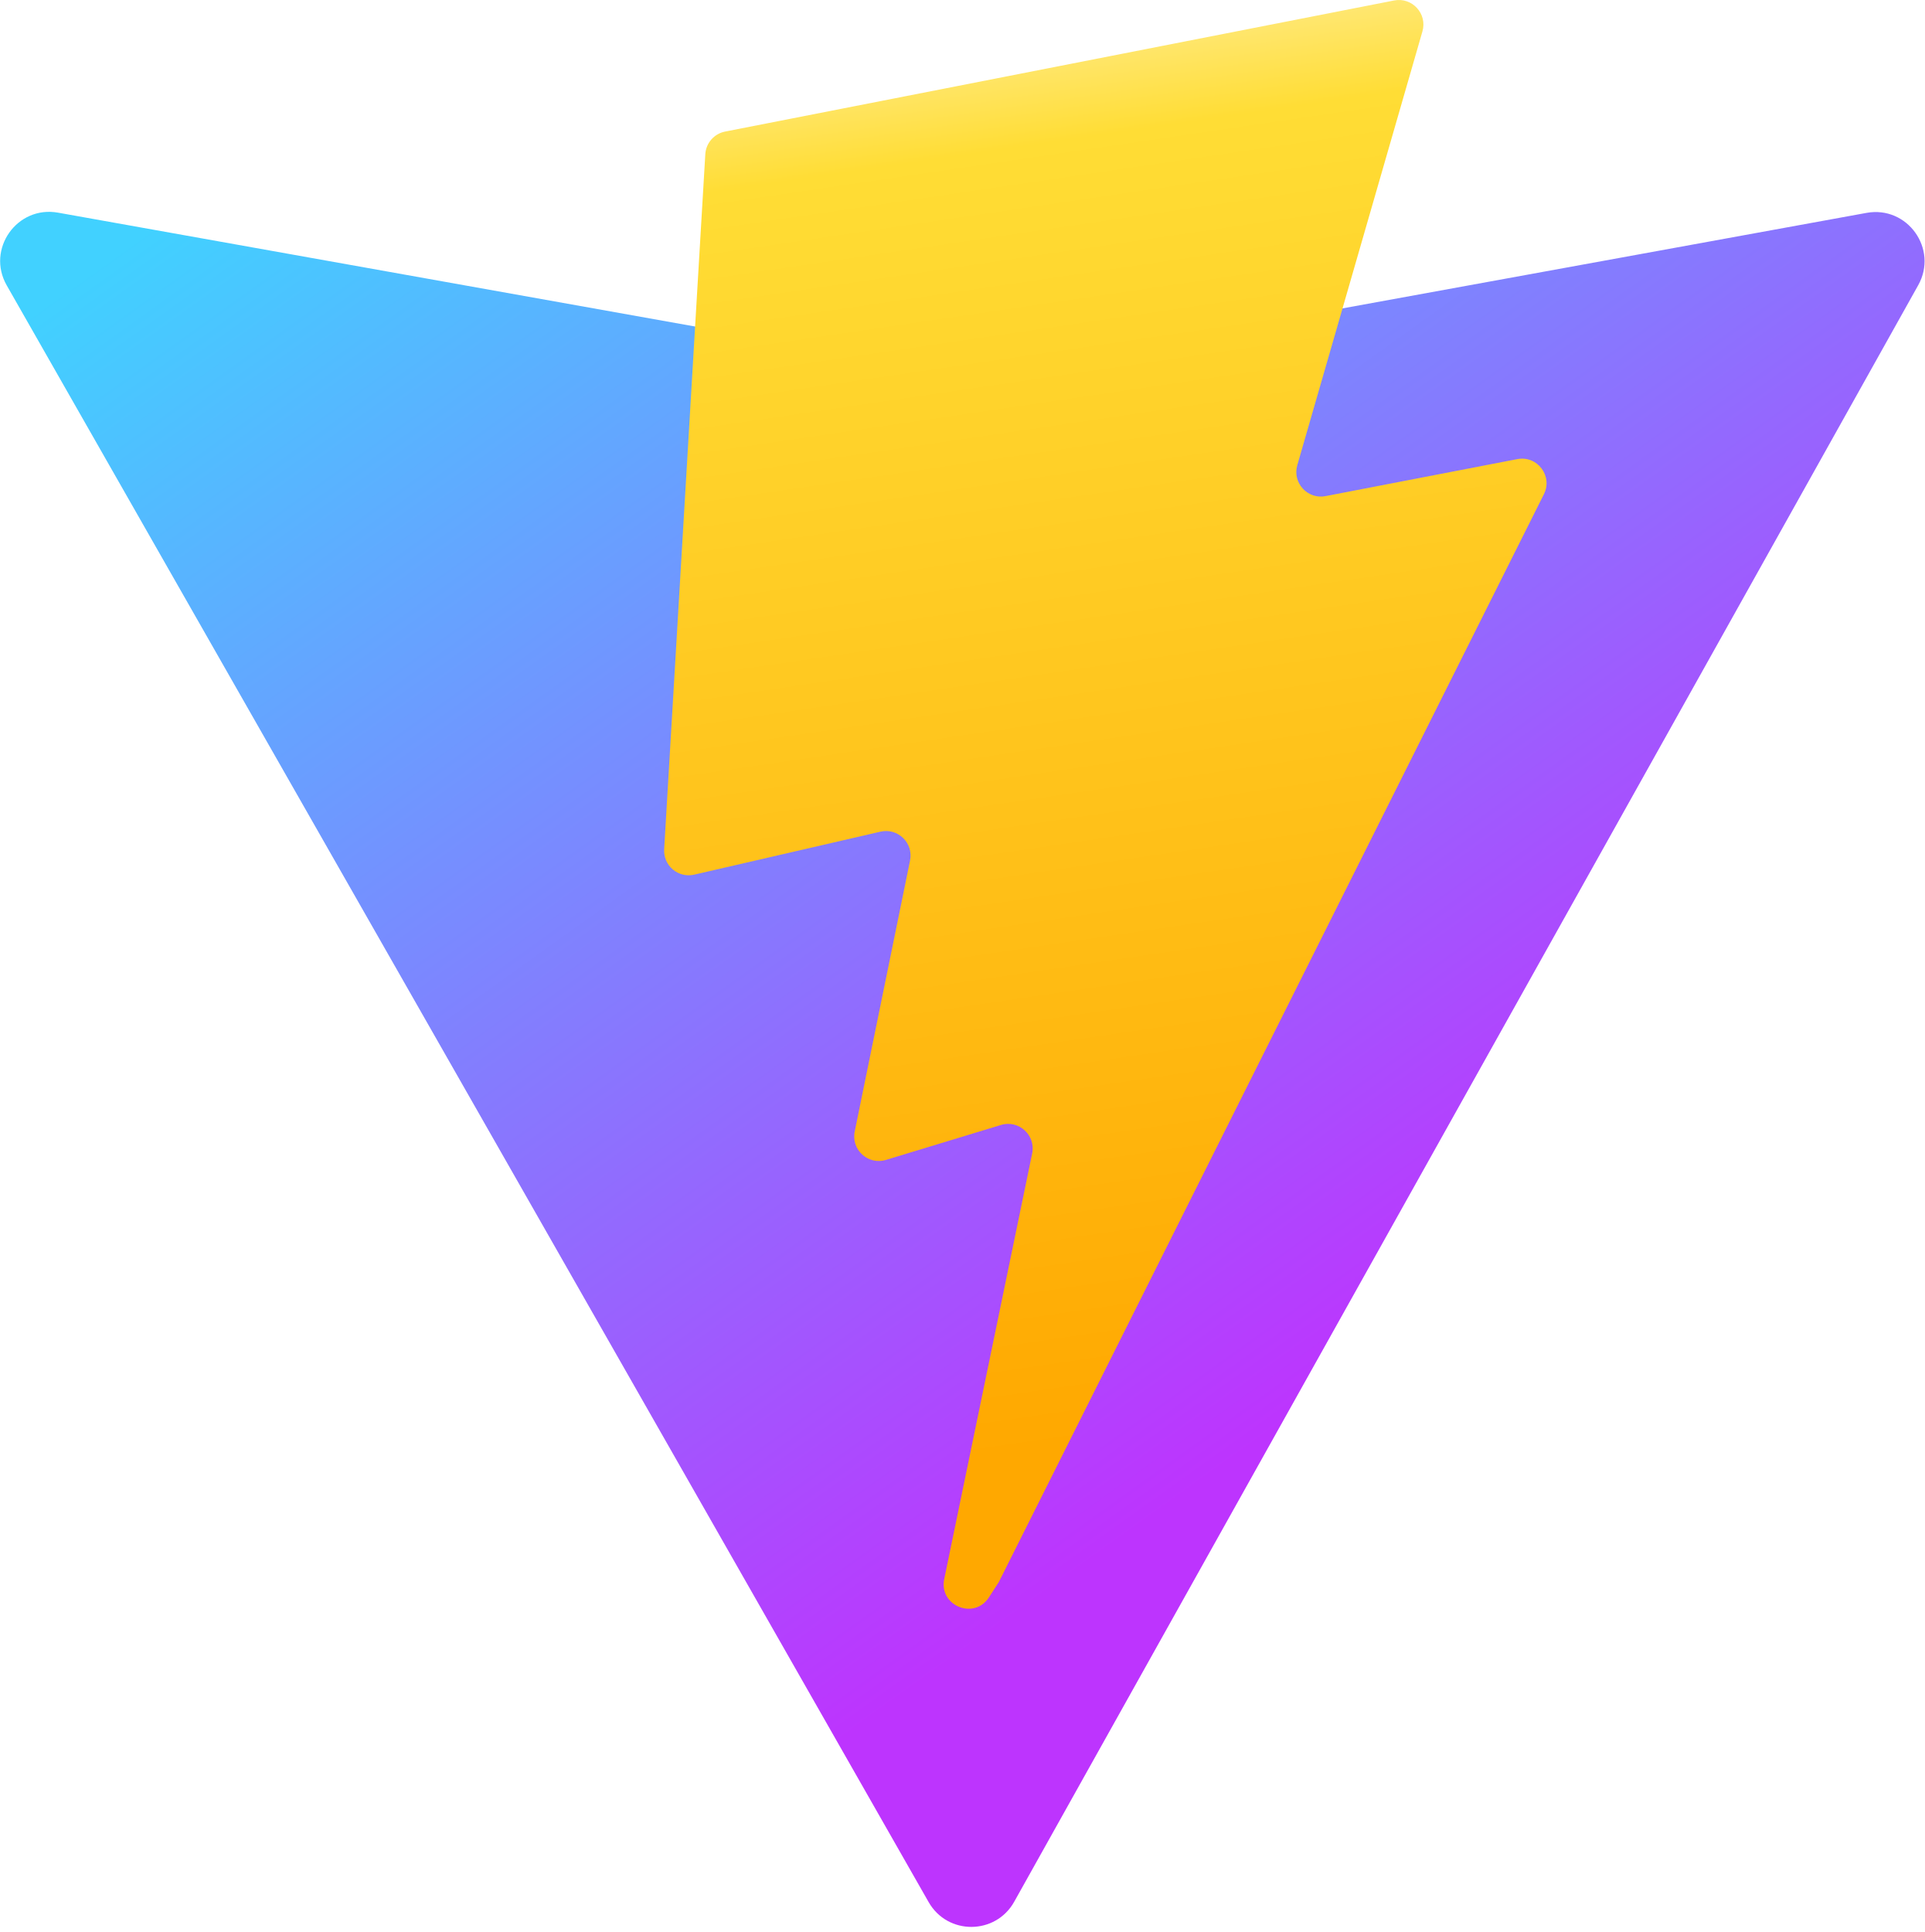
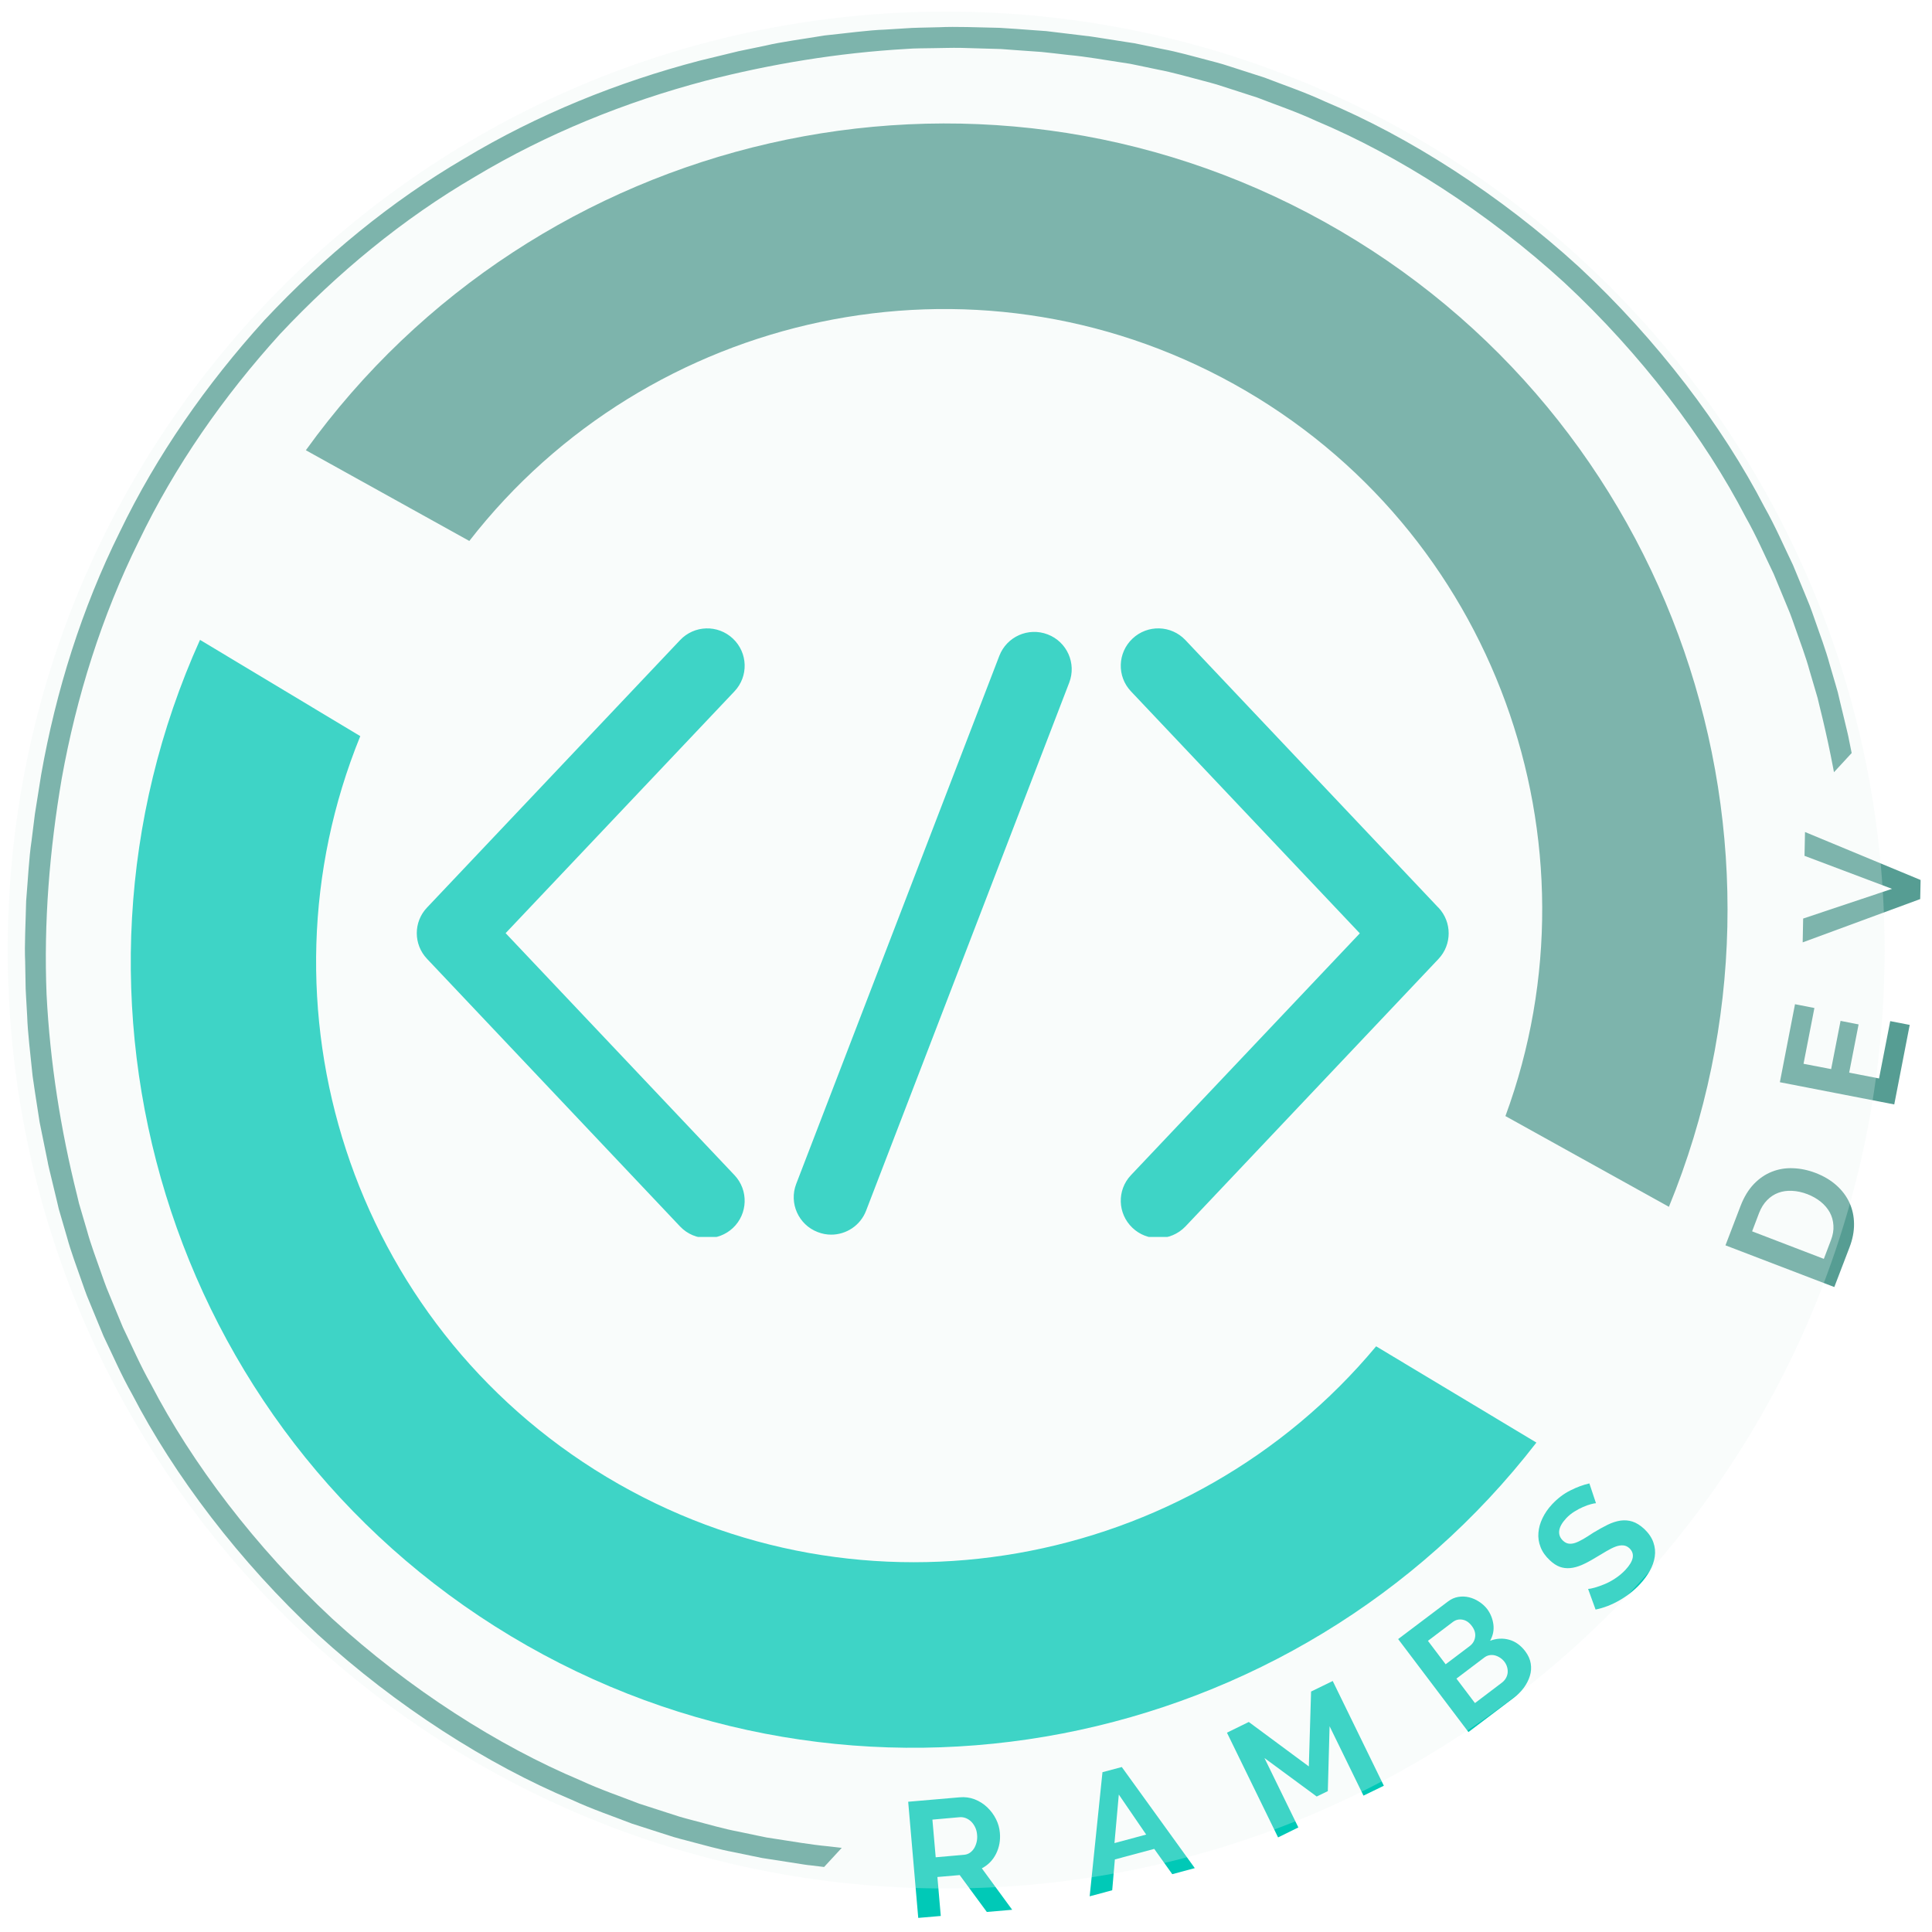
- <svg xmlns="http://www.w3.org/2000/svg" aria-hidden="true" role="img" class="iconify iconify--logos" width="31.88" height="32" preserveAspectRatio="xMidYMid meet" viewBox="0 0 256 257">
+ <svg xmlns="http://www.w3.org/2000/svg" width="500" zoomAndPan="magnify" viewBox="0 0 375 375" height="500" preserveAspectRatio="xMidYMid meet" version="1.0">
  <defs>
-     <linearGradient id="IconifyId1813088fe1fbc01fb466" x1="-.828%" x2="57.636%" y1="7.652%" y2="78.411%">
-       <stop offset="0%" stop-color="#41D1FF" />
-       <stop offset="100%" stop-color="#BD34FE" />
-     </linearGradient>
-     <linearGradient id="IconifyId1813088fe1fbc01fb467" x1="43.376%" x2="50.316%" y1="2.242%" y2="89.03%">
-       <stop offset="0%" stop-color="#FFEA83" />
-       <stop offset="8.333%" stop-color="#FFDD35" />
-       <stop offset="100%" stop-color="#FFA800" />
-     </linearGradient>
+     <filter x="0%" y="0%" width="100%" height="100%" id="6c4a0baf43">
+       <feColorMatrix values="0 0 0 0 1 0 0 0 0 1 0 0 0 0 1 0 0 0 1 0" color-interpolation-filters="sRGB" />
+     </filter>
+     <g />
+     <clipPath id="4f13e8c3a2">
+       <path d="M 4 5 L 364 5 L 364 364 L 4 364 Z M 4 5 " clip-rule="nonzero" />
+     </clipPath>
+     <clipPath id="a9fe149b82">
+       <path d="M 173.773 -70.602 L 382.098 121.566 L 137.27 386.977 L -71.055 194.809 Z M 173.773 -70.602 " clip-rule="nonzero" />
+     </clipPath>
+     <clipPath id="ecc8adcd93">
+       <path d="M 173.773 -70.602 L 439.18 174.227 L 194.352 439.637 L -71.055 194.809 Z M 173.773 -70.602 " clip-rule="nonzero" />
+     </clipPath>
+     <clipPath id="38667daf0f">
+       <path d="M 80.406 121.074 L 282 121.074 L 282 240.09 L 80.406 240.09 Z M 80.406 121.074 " clip-rule="nonzero" />
+     </clipPath>
+     <clipPath id="cf81af7f42">
+       <path d="M 25 124 L 299 124 L 299 340 L 25 340 Z M 25 124 " clip-rule="nonzero" />
+     </clipPath>
+     <clipPath id="37488eefd3">
+       <path d="M -30.578 239.742 L 47.844 109.184 L 307.234 264.984 L 228.812 395.547 Z M -30.578 239.742 " clip-rule="nonzero" />
+     </clipPath>
+     <clipPath id="2776307c1a">
+       <path d="M -30.578 239.742 L 126.781 -22.242 L 386.172 133.562 L 228.812 395.547 Z M -30.578 239.742 " clip-rule="nonzero" />
+     </clipPath>
+     <clipPath id="d9cc9264f6">
+       <path d="M 59 23 L 336 23 L 336 235 L 59 235 Z M 59 23 " clip-rule="nonzero" />
+     </clipPath>
+     <clipPath id="9e877cedc0">
+       <path d="M 389.344 116.395 L 315.43 249.559 L 50.867 102.711 L 124.781 -30.453 Z M 389.344 116.395 " clip-rule="nonzero" />
+     </clipPath>
+     <clipPath id="f380539233">
+       <path d="M 389.344 116.395 L 241.023 383.602 L -23.539 236.754 L 124.781 -30.453 Z M 389.344 116.395 " clip-rule="nonzero" />
+     </clipPath>
+     <mask id="9c0e9cf212">
+       <g filter="url(#6c4a0baf43)">
+         <rect x="-37.5" width="450" fill="#000000" y="-37.5" height="450" fill-opacity="0.267" />
+       </g>
+     </mask>
+     <clipPath id="de5f25bfe8">
+       <path d="M 0.5 0.25 L 364.801 0.25 L 364.801 364.551 L 0.5 364.551 Z M 0.5 0.25 " clip-rule="nonzero" />
+     </clipPath>
+     <clipPath id="0cce9dbe59">
+       <path d="M 182.652 0.25 C 82.051 0.25 0.5 81.801 0.5 182.402 C 0.5 283 82.051 364.551 182.652 364.551 C 283.25 364.551 364.801 283 364.801 182.402 C 364.801 81.801 283.25 0.25 182.652 0.25 " clip-rule="nonzero" />
+     </clipPath>
+     <clipPath id="33a9c0ef6e">
+       <rect x="0" width="365" y="0" height="365" />
+     </clipPath>
  </defs>
-   <path fill="url(#IconifyId1813088fe1fbc01fb466)" d="M255.153 37.938L134.897 252.976c-2.483 4.44-8.862 4.466-11.382.048L.875 37.958c-2.746-4.814 1.371-10.646 6.827-9.67l120.385 21.517a6.537 6.537 0 0 0 2.322-.004l117.867-21.483c5.438-.991 9.574 4.796 6.877 9.62Z" />
-   <path fill="url(#IconifyId1813088fe1fbc01fb467)" d="M185.432.063L96.44 17.501a3.268 3.268 0 0 0-2.634 3.014l-5.474 92.456a3.268 3.268 0 0 0 3.997 3.378l24.777-5.718c2.318-.535 4.413 1.507 3.936 3.838l-7.361 36.047c-.495 2.426 1.782 4.5 4.151 3.78l15.304-4.649c2.372-.72 4.652 1.36 4.15 3.788l-11.698 56.621c-.732 3.542 3.979 5.473 5.943 2.437l1.313-2.028l72.516-144.72c1.215-2.423-.88-5.186-3.54-4.672l-25.505 4.922c-2.396.462-4.435-1.77-3.759-4.114l16.646-57.705c.677-2.35-1.37-4.583-3.769-4.113Z" />
+   <g clip-path="url(#4f13e8c3a2)">
+     <g clip-path="url(#a9fe149b82)">
+       <g clip-path="url(#ecc8adcd93)">
+         <path fill="#569d93" d="M 275.918 334.742 C 261.984 343.094 246.824 349.223 231.215 353.352 C 218.438 356.641 205.391 358.777 192.242 359.535 C 190.492 359.684 188.738 359.641 186.984 359.688 C 185.234 359.703 183.48 359.77 181.727 359.746 L 176.473 359.594 L 173.848 359.516 L 171.227 359.324 L 165.98 358.953 C 164.238 358.789 162.5 358.555 160.758 358.367 C 157.266 358.043 153.812 357.414 150.344 356.895 C 149.844 356.82 149.32 356.738 148.777 356.652 C 148.234 356.543 147.676 356.426 147.09 356.305 C 145.922 356.059 144.664 355.797 143.328 355.516 C 140.637 355.016 137.691 354.164 134.445 353.312 C 133.641 353.09 132.805 352.891 131.969 352.637 C 131.141 352.367 130.293 352.098 129.43 351.82 C 127.703 351.262 125.914 350.684 124.07 350.09 C 120.461 348.68 116.551 347.375 112.645 345.559 C 96.758 338.895 79.438 327.855 64.469 314.164 C 49.617 300.348 37.219 283.973 29.297 268.676 C 27.172 264.926 25.555 261.133 23.859 257.648 C 23.117 255.859 22.398 254.125 21.703 252.449 C 21.359 251.613 21.02 250.789 20.688 249.98 C 20.363 249.172 20.102 248.355 19.812 247.57 C 18.703 244.406 17.617 241.535 16.898 238.895 C 16.512 237.582 16.148 236.352 15.812 235.207 C 15.645 234.637 15.484 234.086 15.328 233.555 C 15.199 233.02 15.078 232.504 14.961 232.012 C 11.758 219.234 9.711 206.184 9.039 193.027 C 8.469 179.012 9.621 164.965 11.98 151.121 C 14.84 135.227 19.727 119.621 26.93 105.059 C 33.957 90.41 43.391 76.934 54.34 64.855 C 65.5 52.969 78.172 42.48 92.207 34.293 C 106.141 25.941 121.305 19.812 136.914 15.684 C 149.688 12.395 162.738 10.258 175.887 9.5 C 177.633 9.352 179.391 9.395 181.141 9.348 C 182.895 9.332 184.645 9.262 186.398 9.289 L 191.652 9.441 L 194.281 9.516 L 196.902 9.711 L 202.145 10.082 C 203.891 10.246 205.625 10.48 207.367 10.668 C 210.863 10.988 214.312 11.621 217.781 12.141 C 218.281 12.215 218.805 12.297 219.352 12.383 C 219.891 12.492 220.449 12.609 221.039 12.73 C 222.203 12.973 223.461 13.238 224.797 13.516 C 227.492 14.02 230.438 14.871 233.68 15.719 C 234.488 15.945 235.32 16.141 236.156 16.398 C 236.988 16.664 237.836 16.938 238.699 17.215 C 240.422 17.77 242.211 18.348 244.055 18.945 C 247.664 20.352 251.578 21.66 255.484 23.477 C 271.371 30.141 288.688 41.176 303.656 54.871 C 318.508 68.684 330.906 85.059 338.828 100.359 C 340.953 104.105 342.57 107.898 344.266 111.383 C 345.008 113.176 345.727 114.91 346.422 116.582 C 346.766 117.422 347.105 118.246 347.441 119.051 C 347.762 119.863 348.027 120.68 348.312 121.465 C 349.422 124.629 350.512 127.5 351.227 130.141 C 351.613 131.449 351.977 132.684 352.312 133.824 C 352.48 134.398 352.645 134.949 352.797 135.48 C 352.926 136.016 353.047 136.531 353.164 137.02 C 356.367 149.801 358.414 162.852 359.086 176.004 C 359.66 190.023 358.508 204.07 356.145 217.914 C 353.289 233.805 348.398 249.414 341.195 263.973 C 334.168 278.625 324.734 292.102 313.785 304.18 C 302.625 316.066 289.953 326.555 275.918 334.742 Z M 316.848 306.844 L 316.855 306.828 C 328.035 294.492 337.684 280.73 344.887 265.77 C 352.258 250.895 357.262 234.938 360.133 218.688 L 361.348 211.055 C 361.348 211.055 361.613 208.945 362.008 205.781 C 362.492 202.621 362.695 198.367 363.051 194.129 C 363.145 189.875 363.391 185.629 363.246 182.441 C 363.184 179.254 363.145 177.129 363.145 177.129 C 363.145 177.129 363.129 176.598 363.074 175.668 C 363.02 174.742 362.945 173.414 362.852 171.824 C 362.754 168.633 362.227 164.414 361.797 160.184 C 361.516 158.078 361.16 155.984 360.867 154.012 C 360.715 153.027 360.566 152.074 360.426 151.172 C 360.246 150.277 360.074 149.434 359.914 148.652 C 359.277 145.527 358.855 143.441 358.855 143.441 C 358.855 143.441 358.785 142.965 358.605 142.262 C 358.438 141.559 358.211 140.621 357.988 139.684 C 357.535 137.809 357.082 135.93 357.082 135.93 C 356.965 135.43 356.84 134.902 356.711 134.352 C 356.555 133.809 356.391 133.246 356.223 132.66 C 355.879 131.484 355.508 130.227 355.117 128.883 C 354.387 126.18 353.281 123.242 352.148 120 C 351.859 119.195 351.586 118.359 351.258 117.531 C 350.918 116.703 350.574 115.859 350.223 115.004 C 349.512 113.289 348.777 111.512 348.02 109.676 C 346.289 106.105 344.633 102.227 342.465 98.387 C 334.363 82.723 321.68 65.945 306.477 51.812 C 291.164 37.801 273.422 26.508 257.156 19.695 C 253.156 17.84 249.148 16.504 245.453 15.066 C 243.566 14.457 241.734 13.867 239.969 13.301 C 239.086 13.02 238.215 12.742 237.363 12.469 C 236.512 12.207 235.656 12.004 234.828 11.777 C 231.512 10.91 228.492 10.047 225.738 9.539 C 224.371 9.254 223.082 8.988 221.887 8.742 C 221.289 8.617 220.711 8.5 220.16 8.391 C 219.602 8.305 219.066 8.223 218.555 8.145 C 218.555 8.145 216.648 7.848 214.742 7.547 C 213.789 7.398 212.836 7.25 212.121 7.141 C 211.41 7.016 210.926 6.984 210.926 6.984 C 210.926 6.984 208.816 6.73 205.648 6.348 C 204.859 6.254 204 6.148 203.094 6.039 C 202.184 5.973 201.223 5.902 200.23 5.832 C 198.242 5.695 196.121 5.512 194 5.402 C 189.75 5.312 185.504 5.129 182.316 5.285 C 180.723 5.324 179.395 5.355 178.465 5.375 C 177.535 5.395 177.004 5.422 177.004 5.422 C 177.004 5.422 174.883 5.551 171.703 5.75 C 168.512 5.859 164.297 6.449 160.066 6.883 C 155.871 7.582 151.645 8.125 148.539 8.863 C 145.414 9.512 143.328 9.945 143.328 9.945 L 135.82 11.77 C 119.859 15.941 104.352 22.215 90.121 30.762 C 75.789 39.148 62.848 49.871 51.453 62.008 L 51.441 62.016 L 51.359 62.102 L 51.277 62.191 L 51.27 62.207 C 40.094 74.543 30.445 88.301 23.242 103.266 C 15.867 118.137 10.863 134.098 7.992 150.344 L 6.777 157.977 C 6.777 157.977 6.512 160.09 6.117 163.254 C 5.633 166.414 5.43 170.668 5.074 174.906 C 4.98 179.156 4.734 183.406 4.883 186.594 C 4.941 189.781 4.98 191.906 4.98 191.906 C 4.98 191.906 4.996 192.438 5.055 193.363 C 5.105 194.293 5.184 195.621 5.273 197.211 C 5.375 200.402 5.898 204.621 6.328 208.848 C 6.609 210.953 6.965 213.051 7.258 215.023 C 7.41 216.008 7.559 216.957 7.699 217.863 C 7.879 218.758 8.055 219.602 8.211 220.383 C 8.848 223.508 9.27 225.59 9.27 225.59 C 9.27 225.59 9.34 226.07 9.52 226.77 C 9.691 227.473 9.918 228.41 10.141 229.348 C 10.59 231.227 11.043 233.102 11.043 233.102 C 11.16 233.605 11.285 234.133 11.414 234.684 C 11.57 235.227 11.734 235.789 11.906 236.375 C 12.246 237.551 12.617 238.809 13.008 240.152 C 13.738 242.855 14.844 245.793 15.977 249.031 C 16.27 249.84 16.539 250.676 16.867 251.504 C 17.207 252.332 17.555 253.176 17.906 254.031 C 18.613 255.746 19.348 257.523 20.105 259.359 C 21.836 262.926 23.492 266.809 25.664 270.648 C 33.766 286.312 46.449 303.086 61.648 317.223 C 76.961 331.234 94.703 342.527 110.973 349.34 C 114.973 351.191 118.977 352.531 122.672 353.969 C 124.559 354.578 126.391 355.164 128.156 355.734 C 129.043 356.016 129.91 356.293 130.762 356.566 C 131.613 356.828 132.469 357.027 133.297 357.254 C 136.617 358.121 139.633 358.988 142.387 359.496 C 143.758 359.781 145.043 360.043 146.238 360.293 C 146.836 360.414 147.414 360.531 147.965 360.645 C 148.527 360.73 149.059 360.812 149.57 360.891 C 149.57 360.891 151.477 361.188 153.383 361.484 C 154.34 361.633 155.289 361.785 156.004 361.895 C 156.719 362.02 157.199 362.047 157.199 362.047 C 157.199 362.047 159.309 362.305 162.477 362.684 C 163.27 362.781 164.125 362.887 165.031 362.992 C 165.941 363.062 166.902 363.133 167.898 363.203 C 169.887 363.34 172.004 363.523 174.125 363.633 C 178.375 363.723 182.621 363.906 185.809 363.746 C 187.402 363.711 188.73 363.68 189.66 363.656 C 190.59 363.641 191.121 363.613 191.121 363.613 C 191.121 363.613 193.242 363.48 196.426 363.285 C 199.613 363.176 203.828 362.586 208.059 362.148 C 212.254 361.453 216.48 360.91 219.586 360.172 C 222.715 359.523 224.797 359.09 224.797 359.09 L 232.305 357.262 C 248.27 353.094 263.773 346.82 278.004 338.273 C 292.34 329.887 305.277 319.16 316.672 307.023 L 316.684 307.02 L 316.766 306.93 L 316.848 306.844 " fill-opacity="1" fill-rule="nonzero" />
+       </g>
+     </g>
+   </g>
+   <g clip-path="url(#38667daf0f)">
+     <path fill="#00c9b7" d="M 203.355 123.137 C 199.602 121.699 195.406 123.562 193.965 127.305 L 154.543 229.797 C 153.105 233.523 154.988 237.73 158.723 239.148 C 159.594 239.488 160.465 239.645 161.336 239.645 C 164.254 239.645 167.008 237.871 168.113 234.98 L 207.535 132.504 C 208.973 128.762 207.105 124.574 203.355 123.137 Z M 279.191 176.172 L 230.082 124.234 C 227.324 121.324 222.738 121.199 219.82 123.953 C 216.906 126.703 216.762 131.281 219.52 134.191 L 263.938 181.16 L 219.52 228.094 C 216.762 231.004 216.906 235.582 219.82 238.332 C 221.227 239.664 223.004 240.32 224.801 240.32 C 226.719 240.32 228.656 239.559 230.098 238.051 L 279.211 186.129 C 281.844 183.344 281.844 178.977 279.211 176.172 Z M 142.258 123.953 C 139.34 121.199 134.754 121.324 131.996 124.254 L 82.887 176.156 C 80.234 178.941 80.234 183.309 82.887 186.109 L 131.996 238.051 C 133.422 239.559 135.34 240.32 137.277 240.32 C 139.059 240.32 140.852 239.664 142.258 238.352 C 145.176 235.602 145.316 231.004 142.559 228.094 L 98.141 181.125 L 142.559 134.191 C 145.316 131.281 145.176 126.703 142.258 123.953 " fill-opacity="1" fill-rule="nonzero" />
+   </g>
+   <g clip-path="url(#cf81af7f42)">
+     <g clip-path="url(#37488eefd3)">
+       <g clip-path="url(#2776307c1a)">
+         <path fill="#00c9b7" d="M 117.719 286.672 C 167.496 316.57 230.941 304.699 267.105 261.32 L 298.215 280.004 C 251.562 340.348 165.961 357.699 99.16 317.574 C 32.359 277.449 7.465 193.73 38.82 124.199 L 69.93 142.883 C 48.621 195.188 67.941 256.773 117.719 286.672 " fill-opacity="1" fill-rule="nonzero" />
+       </g>
+     </g>
+   </g>
+   <g fill="#00c9b7" fill-opacity="1">
+     <g transform="translate(175.8863, 372.467)">
+       <g>
+         <path d="M 2.344 -0.203 L 0.391 -22.75 L 10.375 -23.609 C 11.406 -23.703 12.379 -23.57 13.297 -23.219 C 14.211 -22.863 15.02 -22.352 15.719 -21.688 C 16.414 -21.031 16.984 -20.27 17.422 -19.406 C 17.859 -18.539 18.113 -17.648 18.188 -16.734 C 18.32 -15.273 18.078 -13.914 17.453 -12.656 C 16.828 -11.406 15.906 -10.461 14.688 -9.828 L 20.578 -1.781 L 15.656 -1.359 L 10.391 -8.516 L 6.062 -8.141 L 6.719 -0.578 Z M 5.734 -11.969 L 11.234 -12.453 C 11.641 -12.484 12.008 -12.609 12.344 -12.828 C 12.676 -13.055 12.953 -13.344 13.172 -13.688 C 13.391 -14.039 13.555 -14.445 13.672 -14.906 C 13.785 -15.375 13.816 -15.859 13.766 -16.359 C 13.723 -16.891 13.598 -17.367 13.391 -17.797 C 13.18 -18.234 12.922 -18.602 12.609 -18.906 C 12.297 -19.207 11.945 -19.43 11.562 -19.578 C 11.176 -19.723 10.789 -19.781 10.406 -19.75 L 5.094 -19.281 Z M 5.734 -11.969 " />
+       </g>
+     </g>
+   </g>
+   <g fill="#00c9b7" fill-opacity="1">
+     <g transform="translate(211.3481, 368.1196)">
+       <g>
+         <path d="M 2.641 -24.141 L 6.391 -25.141 L 20.562 -5.516 L 16.188 -4.344 L 12.688 -9.25 L 5.047 -7.203 L 4.531 -1.219 L 0.156 -0.047 Z M 11.125 -12.031 L 5.812 -19.797 L 4.969 -10.375 Z M 11.125 -12.031 " />
+       </g>
+     </g>
+   </g>
+   <g fill="#00c9b7" fill-opacity="1">
+     <g transform="translate(245.9479, 357.6714)">
+       <g>
+         <path d="M 18.703 -9.141 L 12.125 -22.609 L 11.781 -10.016 L 9.625 -8.969 L -0.516 -16.438 L 6.062 -2.969 L 2.125 -1.031 L -7.797 -21.359 L -3.562 -23.438 L 8.094 -14.812 L 8.531 -29.344 L 12.734 -31.391 L 22.656 -11.062 Z M 18.703 -9.141 " />
+       </g>
+     </g>
+   </g>
+   <g fill="#00c9b7" fill-opacity="1">
+     <g transform="translate(283.1466, 337.6123)">
+       <g>
+         <path d="M 12.922 -17.078 C 13.492 -16.316 13.844 -15.531 13.969 -14.719 C 14.102 -13.906 14.047 -13.102 13.797 -12.312 C 13.555 -11.52 13.164 -10.754 12.625 -10.016 C 12.082 -9.285 11.41 -8.617 10.609 -8.016 L 1.875 -1.422 L -11.766 -19.469 L -2.094 -26.766 C -1.469 -27.242 -0.797 -27.539 -0.078 -27.656 C 0.629 -27.77 1.32 -27.742 2 -27.578 C 2.688 -27.41 3.336 -27.125 3.953 -26.719 C 4.566 -26.32 5.086 -25.848 5.516 -25.297 C 6.172 -24.41 6.57 -23.414 6.719 -22.312 C 6.863 -21.207 6.648 -20.148 6.078 -19.141 C 7.336 -19.609 8.566 -19.676 9.766 -19.344 C 10.973 -19.02 12.023 -18.266 12.922 -17.078 Z M 8.875 -15.047 C 8.633 -15.367 8.344 -15.641 8 -15.859 C 7.664 -16.078 7.32 -16.227 6.969 -16.312 C 6.613 -16.395 6.266 -16.398 5.922 -16.328 C 5.578 -16.266 5.25 -16.113 4.938 -15.875 L -0.453 -11.797 L 3.141 -7.047 L 8.359 -11 C 8.672 -11.238 8.926 -11.52 9.125 -11.844 C 9.32 -12.176 9.441 -12.523 9.484 -12.891 C 9.523 -13.254 9.492 -13.625 9.391 -14 C 9.285 -14.383 9.113 -14.734 8.875 -15.047 Z M -5.984 -19.125 L -2.547 -14.578 L 2.141 -18.125 C 2.723 -18.57 3.066 -19.148 3.172 -19.859 C 3.285 -20.578 3.07 -21.297 2.531 -22.016 C 2.008 -22.711 1.406 -23.117 0.719 -23.234 C 0.031 -23.359 -0.594 -23.207 -1.156 -22.781 Z M -5.984 -19.125 " />
+       </g>
+     </g>
+   </g>
+   <g fill="#00c9b7" fill-opacity="1">
+     <g transform="translate(311.1701, 314.7581)">
+       <g>
+         <path d="M -1.391 -22.984 C -1.586 -22.984 -1.914 -22.922 -2.375 -22.797 C -2.832 -22.68 -3.344 -22.5 -3.906 -22.25 C -4.469 -22.008 -5.035 -21.707 -5.609 -21.344 C -6.18 -20.988 -6.703 -20.562 -7.172 -20.062 C -7.992 -19.176 -8.445 -18.363 -8.531 -17.625 C -8.613 -16.883 -8.359 -16.238 -7.766 -15.688 C -7.422 -15.375 -7.062 -15.191 -6.688 -15.141 C -6.312 -15.086 -5.895 -15.133 -5.438 -15.281 C -4.977 -15.438 -4.453 -15.688 -3.859 -16.031 C -3.273 -16.375 -2.625 -16.785 -1.906 -17.266 C -0.926 -17.859 -0.004 -18.367 0.859 -18.797 C 1.734 -19.223 2.566 -19.492 3.359 -19.609 C 4.16 -19.723 4.938 -19.66 5.688 -19.422 C 6.438 -19.18 7.195 -18.707 7.969 -18 C 8.844 -17.164 9.438 -16.289 9.75 -15.375 C 10.07 -14.457 10.16 -13.531 10.016 -12.594 C 9.879 -11.664 9.555 -10.75 9.047 -9.844 C 8.535 -8.938 7.906 -8.082 7.156 -7.281 C 6 -6.039 4.664 -4.988 3.156 -4.125 C 1.645 -3.258 0.102 -2.664 -1.469 -2.344 L -2.922 -6.344 C -2.648 -6.352 -2.227 -6.438 -1.656 -6.594 C -1.094 -6.75 -0.469 -6.969 0.219 -7.25 C 0.914 -7.531 1.617 -7.906 2.328 -8.375 C 3.047 -8.844 3.707 -9.395 4.312 -10.031 C 5.957 -11.789 6.211 -13.203 5.078 -14.266 C 4.723 -14.586 4.328 -14.766 3.891 -14.797 C 3.453 -14.836 2.961 -14.758 2.422 -14.562 C 1.891 -14.363 1.301 -14.07 0.656 -13.688 C 0.008 -13.312 -0.707 -12.883 -1.5 -12.406 C -2.457 -11.82 -3.336 -11.352 -4.141 -11 C -4.941 -10.656 -5.695 -10.453 -6.406 -10.391 C -7.113 -10.328 -7.785 -10.41 -8.422 -10.641 C -9.066 -10.879 -9.707 -11.301 -10.344 -11.906 C -11.188 -12.688 -11.785 -13.535 -12.141 -14.453 C -12.504 -15.367 -12.645 -16.301 -12.562 -17.25 C -12.488 -18.207 -12.223 -19.156 -11.766 -20.094 C -11.316 -21.039 -10.695 -21.938 -9.906 -22.781 C -8.82 -23.938 -7.641 -24.832 -6.359 -25.469 C -5.078 -26.113 -3.848 -26.566 -2.672 -26.828 Z M -1.391 -22.984 " />
+       </g>
+     </g>
+   </g>
+   <g fill="#00c9b7" fill-opacity="1">
+     <g transform="translate(333.1279, 289.2713)">
+       <g />
+     </g>
+   </g>
+   <g fill="#00c9b7" fill-opacity="1">
+     <g transform="translate(344.923, 271.3426)">
+       <g />
+     </g>
+   </g>
+   <g fill="#569d93" fill-opacity="1">
+     <g transform="translate(355.1941, 252.0173)">
+       <g>
+         <path d="M 0.844 -2.203 L -20.281 -10.297 L -17.344 -17.969 C -16.676 -19.695 -15.816 -21.109 -14.766 -22.203 C -13.711 -23.297 -12.539 -24.094 -11.25 -24.594 C -9.969 -25.102 -8.602 -25.328 -7.156 -25.266 C -5.707 -25.211 -4.258 -24.91 -2.812 -24.359 C -1.207 -23.742 0.145 -22.941 1.25 -21.953 C 2.363 -20.961 3.207 -19.836 3.781 -18.578 C 4.363 -17.316 4.66 -15.945 4.672 -14.469 C 4.691 -12.988 4.395 -11.457 3.781 -9.875 Z M -4.391 -20.234 C -5.398 -20.617 -6.383 -20.832 -7.344 -20.875 C -8.312 -20.926 -9.203 -20.801 -10.016 -20.5 C -10.836 -20.195 -11.566 -19.719 -12.203 -19.062 C -12.848 -18.406 -13.363 -17.582 -13.75 -16.594 L -15.109 -13.016 L -1.188 -7.672 L 0.172 -11.25 C 0.566 -12.258 0.734 -13.227 0.672 -14.156 C 0.617 -15.082 0.383 -15.926 -0.031 -16.688 C -0.457 -17.457 -1.039 -18.145 -1.781 -18.75 C -2.531 -19.352 -3.398 -19.848 -4.391 -20.234 Z M -4.391 -20.234 " />
+       </g>
+     </g>
+   </g>
+   <g fill="#569d93" fill-opacity="1">
+     <g transform="translate(367.2209, 216.6833)">
+       <g>
+         <path d="M -0.328 -18.484 L 3.453 -17.75 L 0.453 -2.312 L -21.75 -6.625 L -18.812 -21.766 L -15.047 -21.031 L -17.156 -10.203 L -11.797 -9.172 L -9.969 -18.531 L -6.469 -17.844 L -8.297 -8.484 L -2.5 -7.359 Z M -0.328 -18.484 " />
+       </g>
+     </g>
+   </g>
+   <g fill="#569d93" fill-opacity="1">
+     <g transform="translate(372.5227, 183.4617)">
+       <g>
+         <path d="M -22.531 -5.172 L -5.281 -10.938 L -22.266 -17.344 L -22.172 -21.969 L 0.266 -12.656 L 0.188 -8.953 L -22.625 -0.547 Z M -22.531 -5.172 " />
+       </g>
+     </g>
+   </g>
+   <g clip-path="url(#d9cc9264f6)">
+     <g clip-path="url(#9e877cedc0)">
+       <g clip-path="url(#f380539233)">
+         <path fill="#569d93" d="M 239.527 74.559 C 188.758 46.379 125.758 60.41 91.094 105 L 59.367 87.391 C 103.93 25.488 188.891 5.223 257.023 43.043 C 325.152 80.859 352.895 163.68 323.934 234.242 L 292.203 216.629 C 311.711 163.629 290.297 102.738 239.527 74.559 " fill-opacity="1" fill-rule="nonzero" />
+       </g>
+     </g>
+   </g>
+   <g mask="url(#9c0e9cf212)">
+     <g transform="matrix(1, 0, 0, 1, 1, 2)">
+       <g clip-path="url(#33a9c0ef6e)">
+         <g clip-path="url(#de5f25bfe8)">
+           <g clip-path="url(#0cce9dbe59)">
+             <path fill="#e8f3f1" d="M 0.5 0.25 L 364.801 0.25 L 364.801 364.551 L 0.5 364.551 Z M 0.5 0.25 " fill-opacity="1" fill-rule="nonzero" />
+           </g>
+         </g>
+       </g>
+     </g>
+   </g>
</svg>
